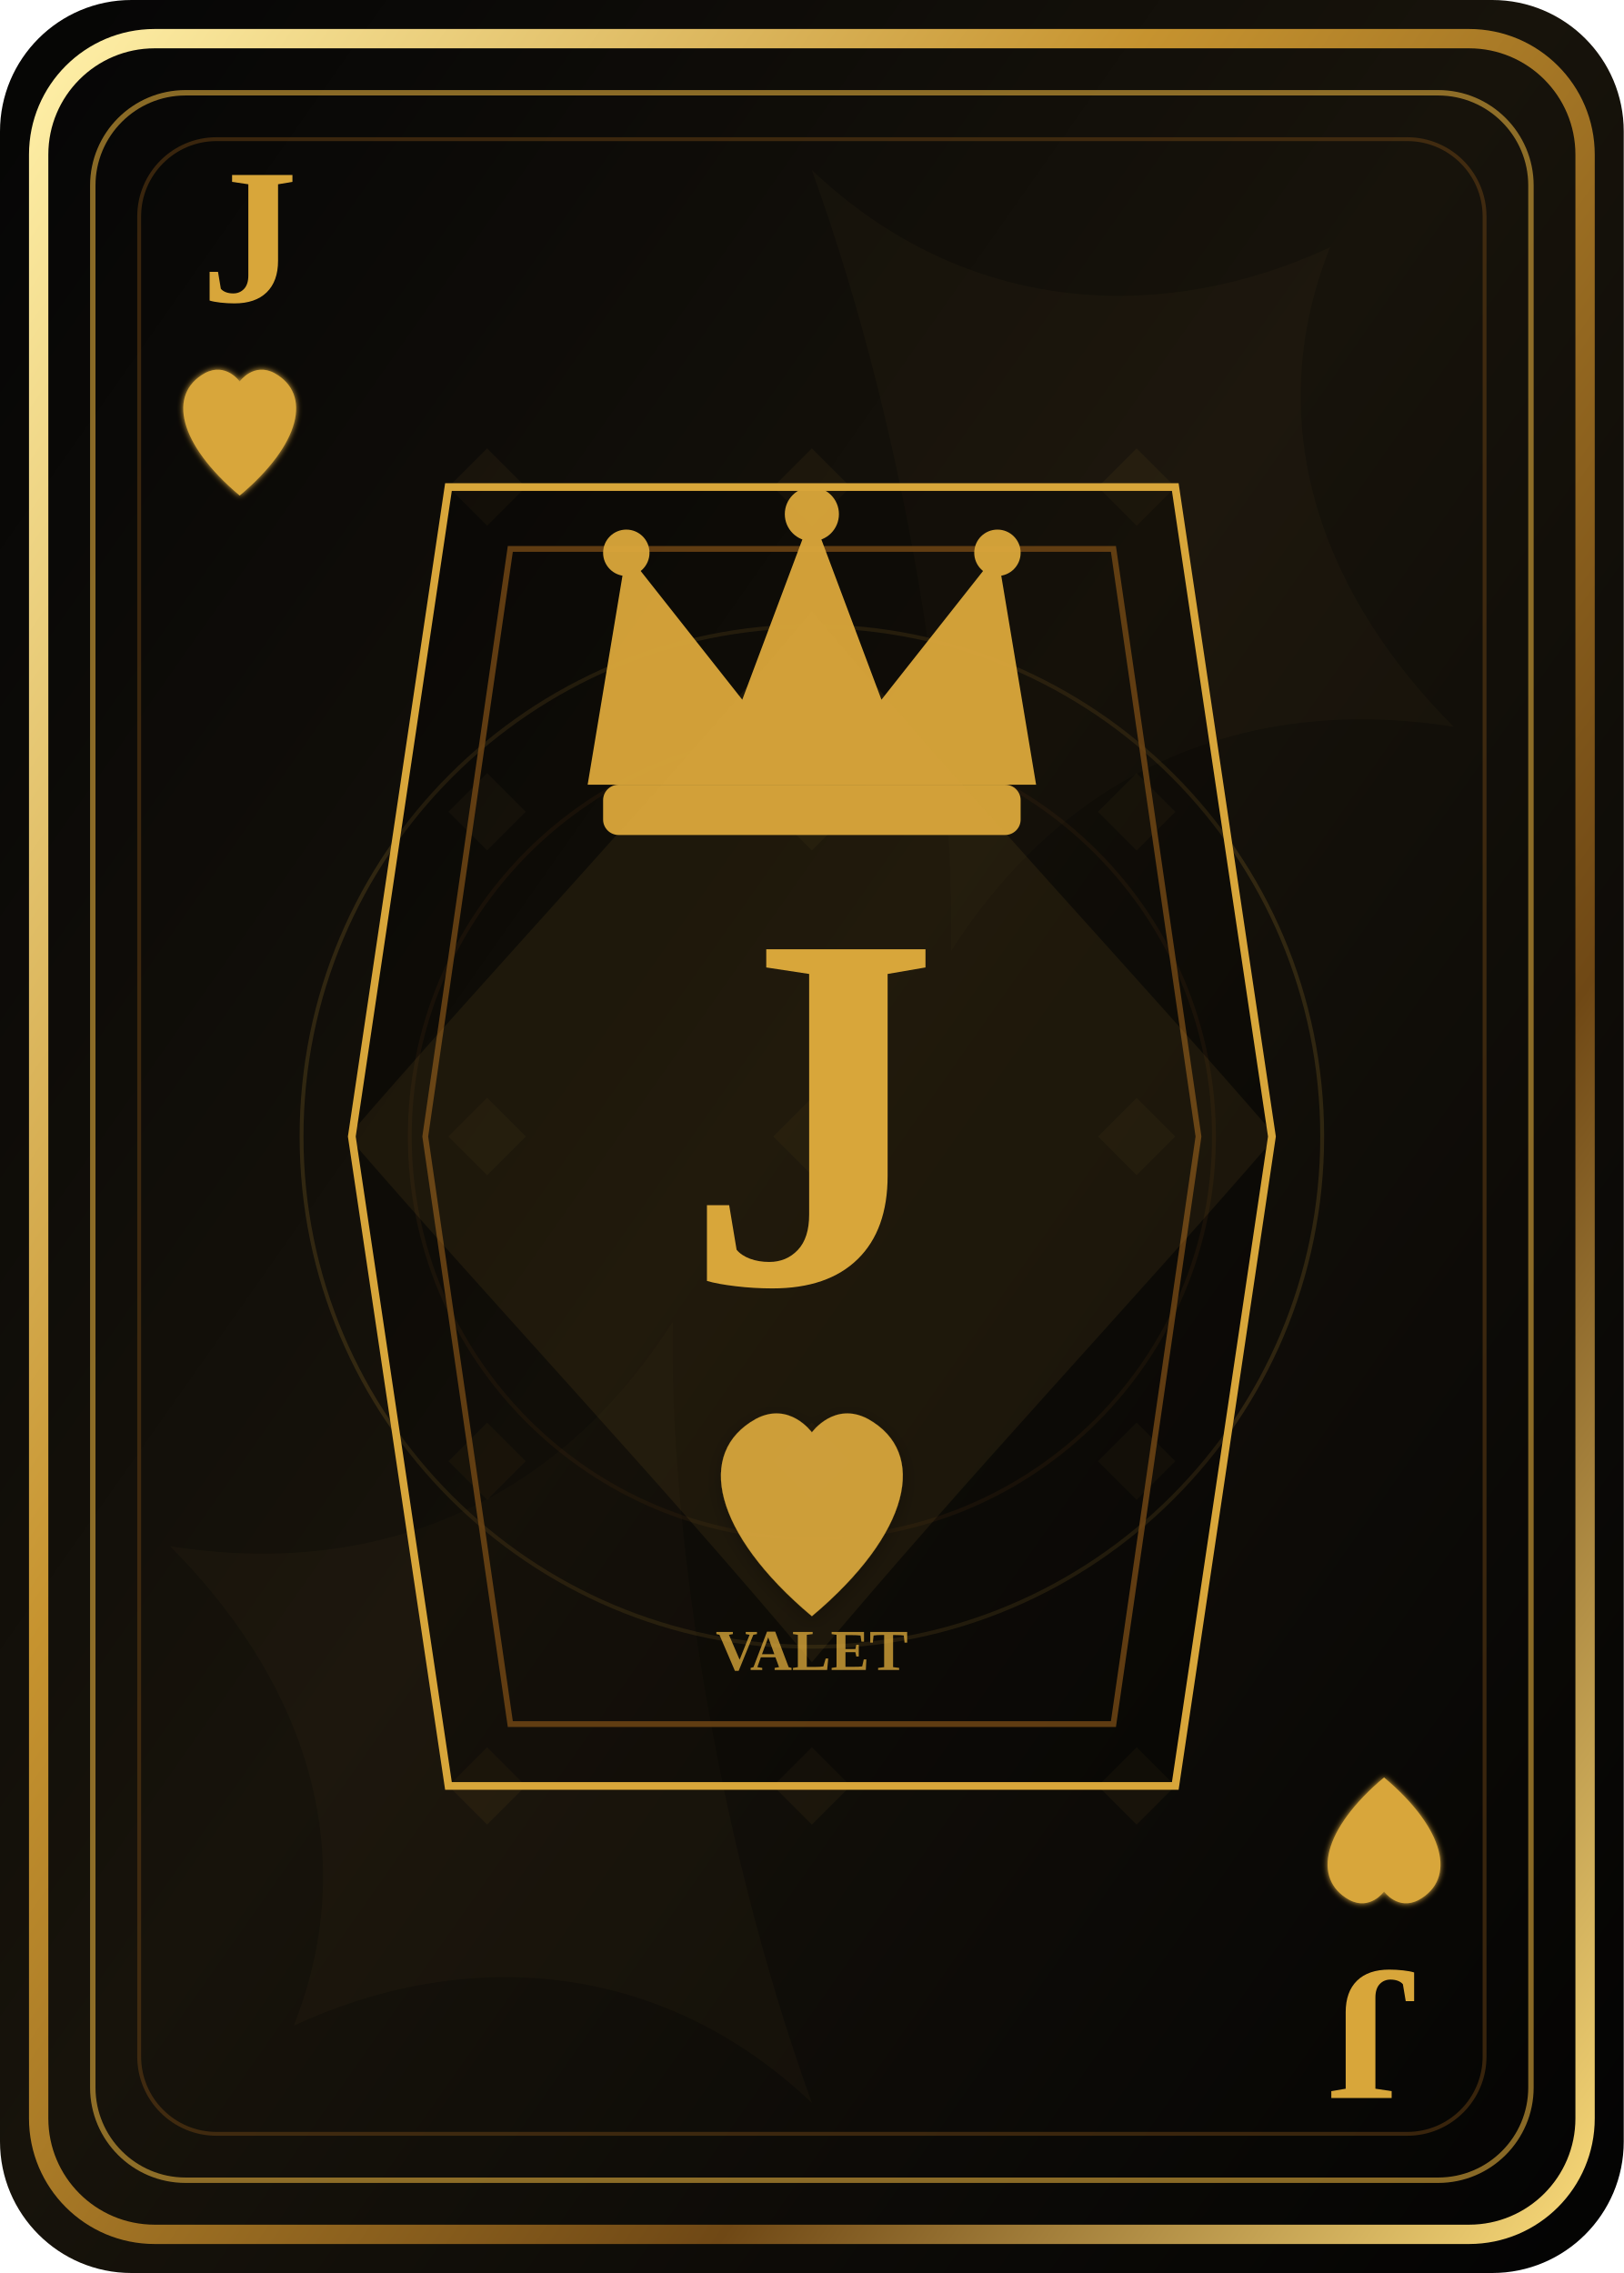
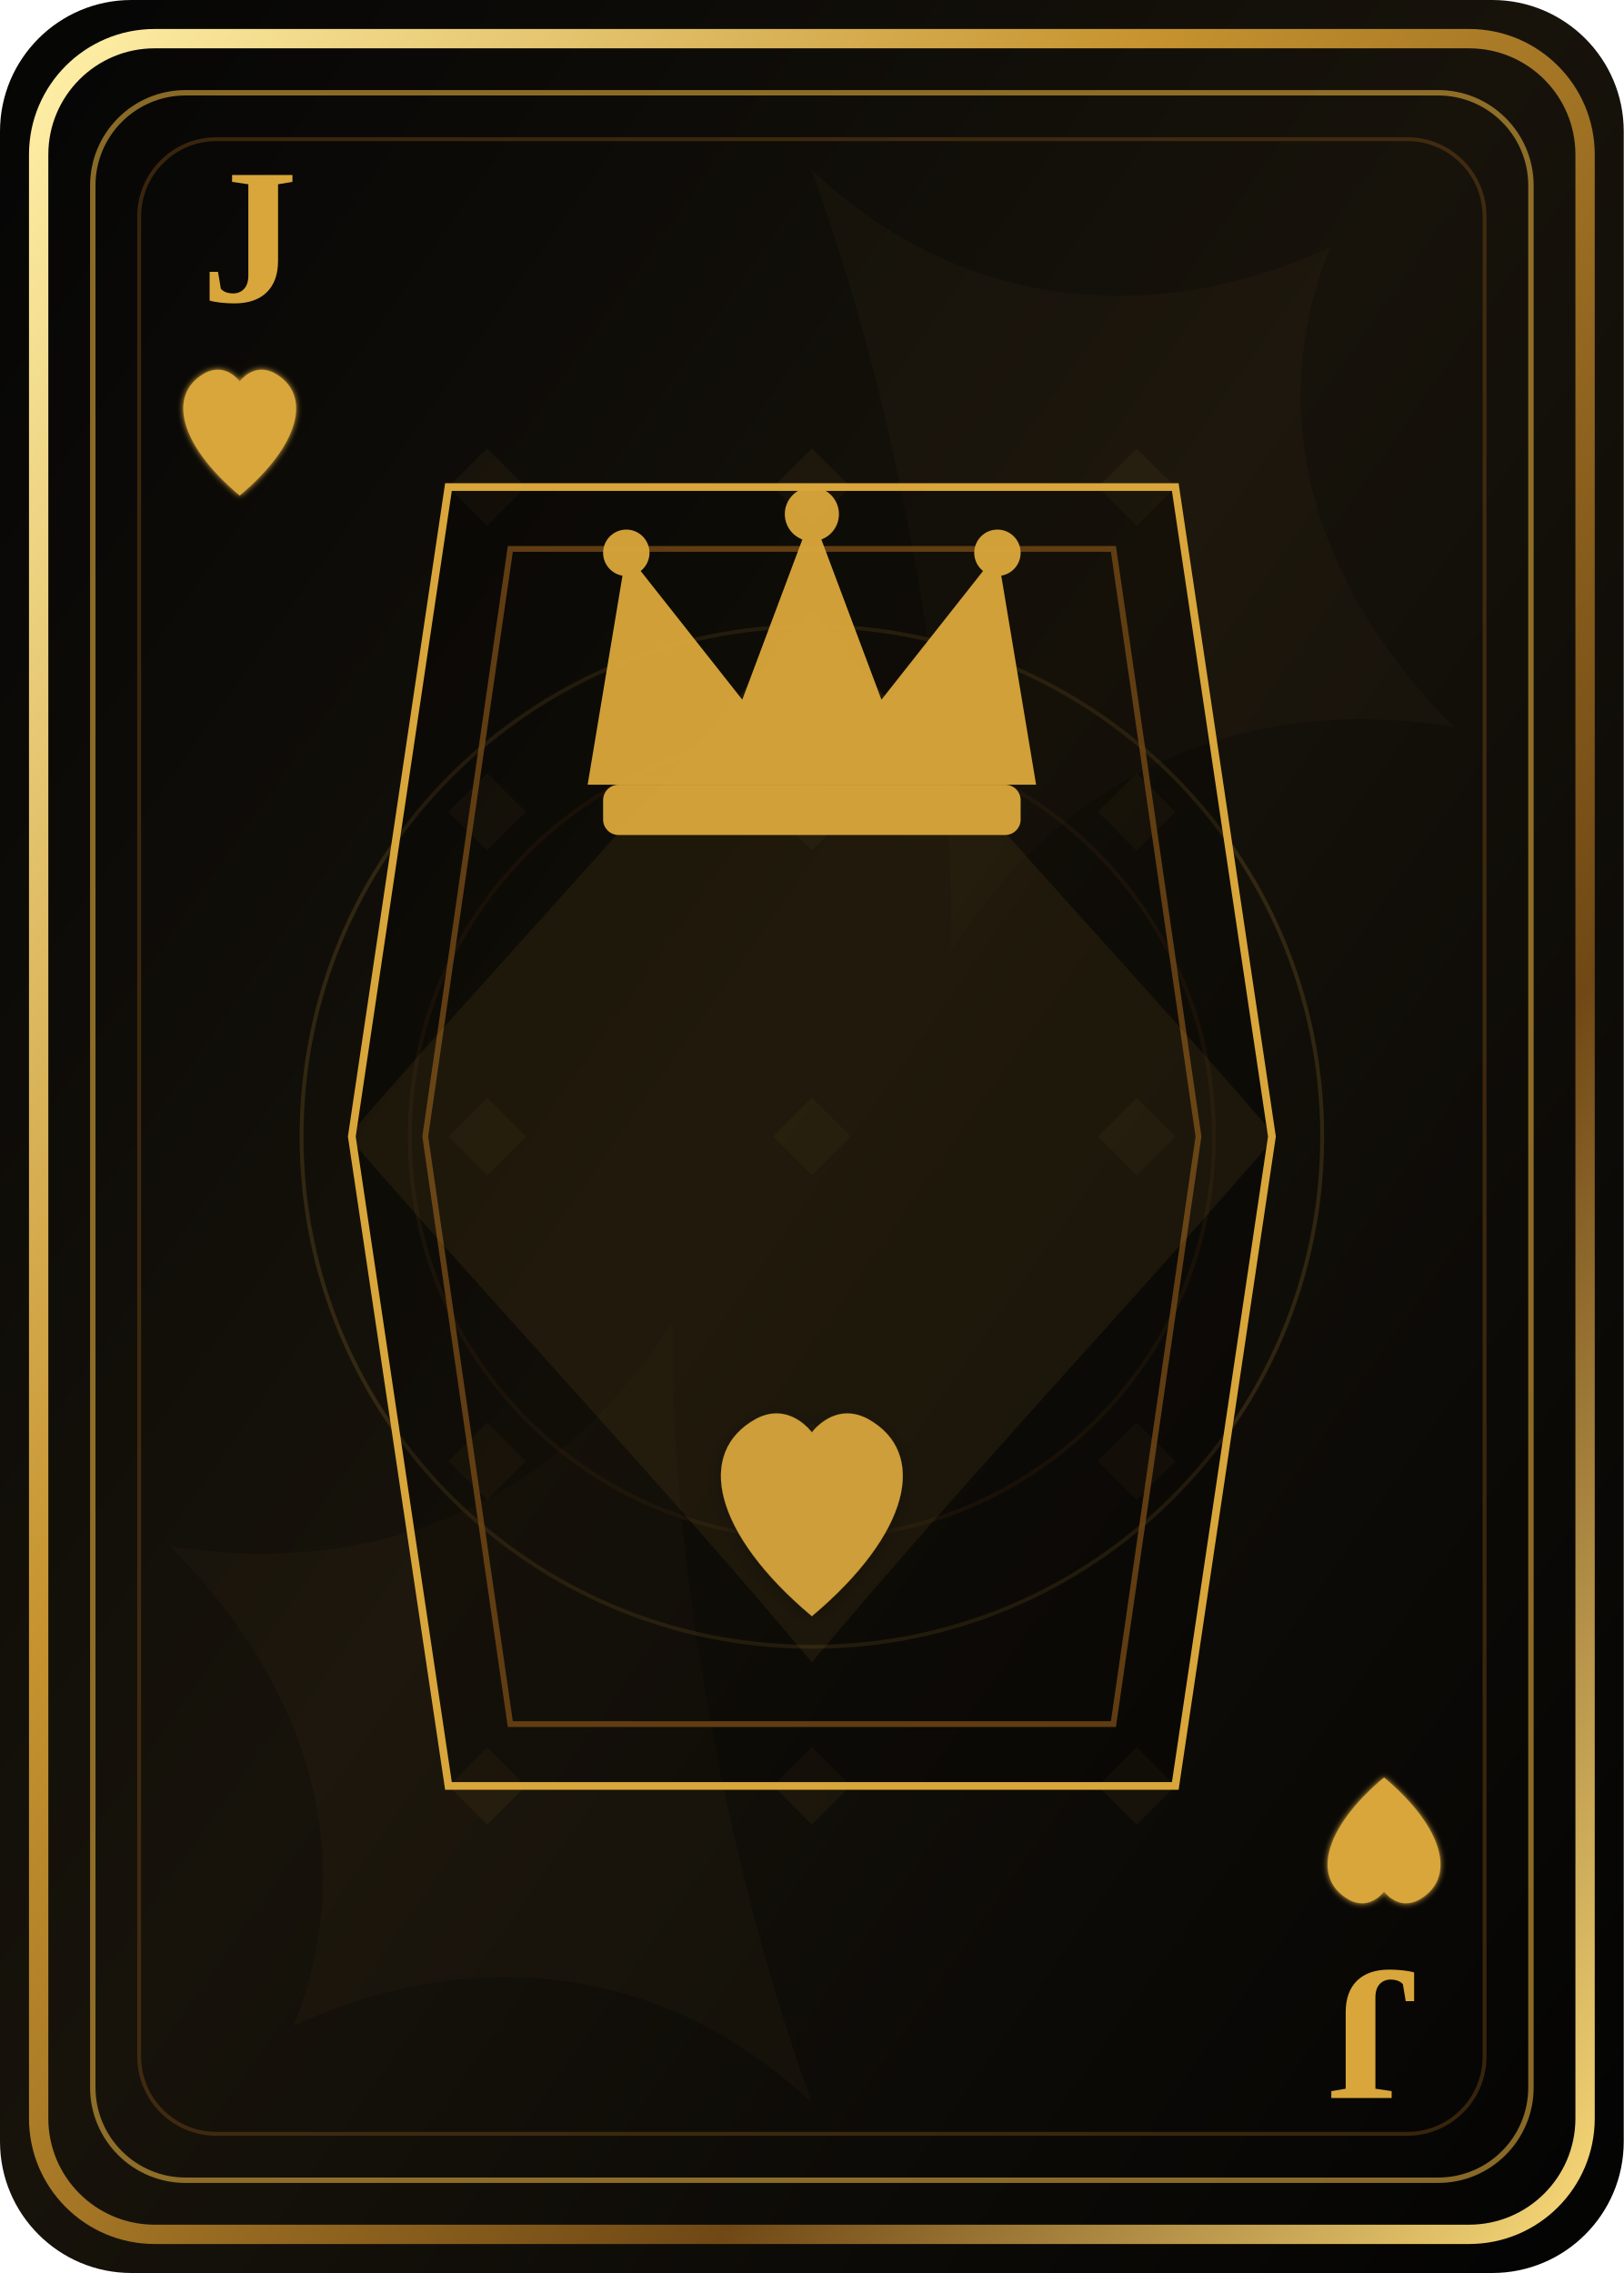
<svg xmlns="http://www.w3.org/2000/svg" width="420" height="588" viewBox="0 0 420 588" role="img" aria-labelledby="title desc">
  <defs>
    <linearGradient id="bg" x1="0" y1="0" x2="1" y2="1">
      <stop offset="0" stop-color="#050505" />
      <stop offset="0.48" stop-color="#17130b" />
      <stop offset="1" stop-color="#030303" />
    </linearGradient>
    <linearGradient id="edge" x1="0" y1="0" x2="1" y2="1">
      <stop offset="0" stop-color="#fff0a8" />
      <stop offset="0.36" stop-color="#c6932f" />
      <stop offset="0.72" stop-color="#6f4815" />
      <stop offset="1" stop-color="#f7d878" />
    </linearGradient>
    <filter id="softGlow" x="-30%" y="-30%" width="160%" height="160%">
      <feGaussianBlur stdDeviation="2.2" result="blur" />
      <feMerge>
        <feMergeNode in="blur" />
        <feMergeNode in="SourceGraphic" />
      </feMerge>
    </filter>
    <style>
      .rank { font-family: Georgia, 'Times New Roman', serif; font-weight: 700; fill: #d8a63a; letter-spacing: 0; }
      .corner .suit { filter: url(#softGlow); }
      .face-rank { font-family: Georgia, 'Times New Roman', serif; font-size: 132px; font-weight: 700; fill: #d8a63a; letter-spacing: 0; }
      .small-label { font-family: Georgia, 'Times New Roman', serif; font-size: 15px; font-weight: 700; fill: #d8a63a; letter-spacing: 0; opacity: 0.78; }
      .suit { filter: drop-shadow(0 2px 4px rgba(0,0,0,0.55)); }
    </style>
  </defs>
  <rect width="420" height="588" rx="34" fill="url(#bg)" />
  <rect x="10" y="10" width="400" height="568" rx="30" fill="none" stroke="url(#edge)" stroke-width="5" />
  <rect x="24" y="24" width="372" height="540" rx="24" fill="none" stroke="#d8a63a" stroke-width="1.4" opacity="0.62" />
  <rect x="36" y="36" width="348" height="516" rx="20" fill="none" stroke="#6e4514" stroke-width="1" opacity="0.48" />
  <path d="M210 44 C250 82 301 84 344 64 C325 112 344 156 376 188 C319 179 274 202 246 246 C247 197 236 116 210 44 Z" fill="#d8a63a" opacity="0.035" />
  <path d="M210 544 C170 506 119 504 76 524 C95 476 76 432 44 400 C101 409 146 386 174 342 C173 391 184 472 210 544 Z" fill="#d8a63a" opacity="0.035" />
  <path d="M126 116 L136 126 L126 136 L116 126 Z" fill="#d8a63a" opacity="0.055" />
  <path d="M210 116 L220 126 L210 136 L200 126 Z" fill="#d8a63a" opacity="0.055" />
  <path d="M294 116 L304 126 L294 136 L284 126 Z" fill="#d8a63a" opacity="0.055" />
  <path d="M126 200 L136 210 L126 220 L116 210 Z" fill="#d8a63a" opacity="0.055" />
  <path d="M210 200 L220 210 L210 220 L200 210 Z" fill="#d8a63a" opacity="0.055" />
  <path d="M294 200 L304 210 L294 220 L284 210 Z" fill="#d8a63a" opacity="0.055" />
  <path d="M126 284 L136 294 L126 304 L116 294 Z" fill="#d8a63a" opacity="0.055" />
  <path d="M210 284 L220 294 L210 304 L200 294 Z" fill="#d8a63a" opacity="0.055" />
  <path d="M294 284 L304 294 L294 304 L284 294 Z" fill="#d8a63a" opacity="0.055" />
  <path d="M126 368 L136 378 L126 388 L116 378 Z" fill="#d8a63a" opacity="0.055" />
  <path d="M210 368 L220 378 L210 388 L200 378 Z" fill="#d8a63a" opacity="0.055" />
  <path d="M294 368 L304 378 L294 388 L284 378 Z" fill="#d8a63a" opacity="0.055" />
  <path d="M126 452 L136 462 L126 472 L116 462 Z" fill="#d8a63a" opacity="0.055" />
  <path d="M210 452 L220 462 L210 472 L200 462 Z" fill="#d8a63a" opacity="0.055" />
  <path d="M294 452 L304 462 L294 472 L284 462 Z" fill="#d8a63a" opacity="0.055" />
  <circle cx="210" cy="294" r="132" fill="none" stroke="#d8a63a" stroke-width="1" opacity="0.16" />
  <circle cx="210" cy="294" r="104" fill="none" stroke="#6e4514" stroke-width="1" opacity="0.18" />
  <g class="corner">
    <text x="52" y="78" class="rank" font-size="50">J</text>
    <g class="suit " transform="translate(62 112) rotate(0) scale(0.36)" fill="#d8a63a" opacity="1">
      <path d="M0 45 C-44 8 -52 -28 -25 -43 C-10 -51 0 -37 0 -37 C0 -37 10 -51 25 -43 C52 -28 44 8 0 45 Z" />
    </g>
  </g>
  <g class="corner" transform="translate(420 588) rotate(180)">
    <text x="52" y="78" class="rank" font-size="50">J</text>
    <g class="suit " transform="translate(62 112) rotate(0) scale(0.36)" fill="#d8a63a" opacity="1">
      <path d="M0 45 C-44 8 -52 -28 -25 -43 C-10 -51 0 -37 0 -37 C0 -37 10 -51 25 -43 C52 -28 44 8 0 45 Z" />
    </g>
  </g>
  <g class="face-card">
    <path d="M116 126 H304 L329 294 L304 462 H116 L91 294 Z" fill="#000000" fill-opacity="0.28" stroke="#d8a63a" stroke-width="2" />
    <path d="M132 142 H288 L310 294 L288 446 H132 L110 294 Z" fill="none" stroke="#6e4514" stroke-width="1.5" opacity="0.85" />
    <g transform="translate(210 177)" fill="#d8a63a" opacity="0.96">
      <path d="M-58 26 L-48 -34 L-18 4 L0 -44 L18 4 L48 -34 L58 26 Z" />
      <rect x="-54" y="26" width="108" height="13" rx="4" />
      <circle cx="-48" cy="-34" r="6" />
      <circle cx="0" cy="-44" r="7" />
      <circle cx="48" cy="-34" r="6" />
    </g>
-     <text x="210" y="332" text-anchor="middle" class="face-rank">J</text>
    <g class="suit " transform="translate(210 392) rotate(0) scale(0.58)" fill="#d8a63a" opacity="0.94">
      <path d="M0 45 C-44 8 -52 -28 -25 -43 C-10 -51 0 -37 0 -37 C0 -37 10 -51 25 -43 C52 -28 44 8 0 45 Z" />
    </g>
-     <text x="210" y="432" text-anchor="middle" class="small-label">VALET</text>
    <g transform="translate(210 294)" opacity="0.08" fill="#d8a63a">
      <path d="M0 -136 C42 -86 82 -44 120 0 C82 44 42 86 0 136 C-42 86 -82 44 -120 0 C-82 -44 -42 -86 0 -136 Z" />
    </g>
  </g>
</svg>
